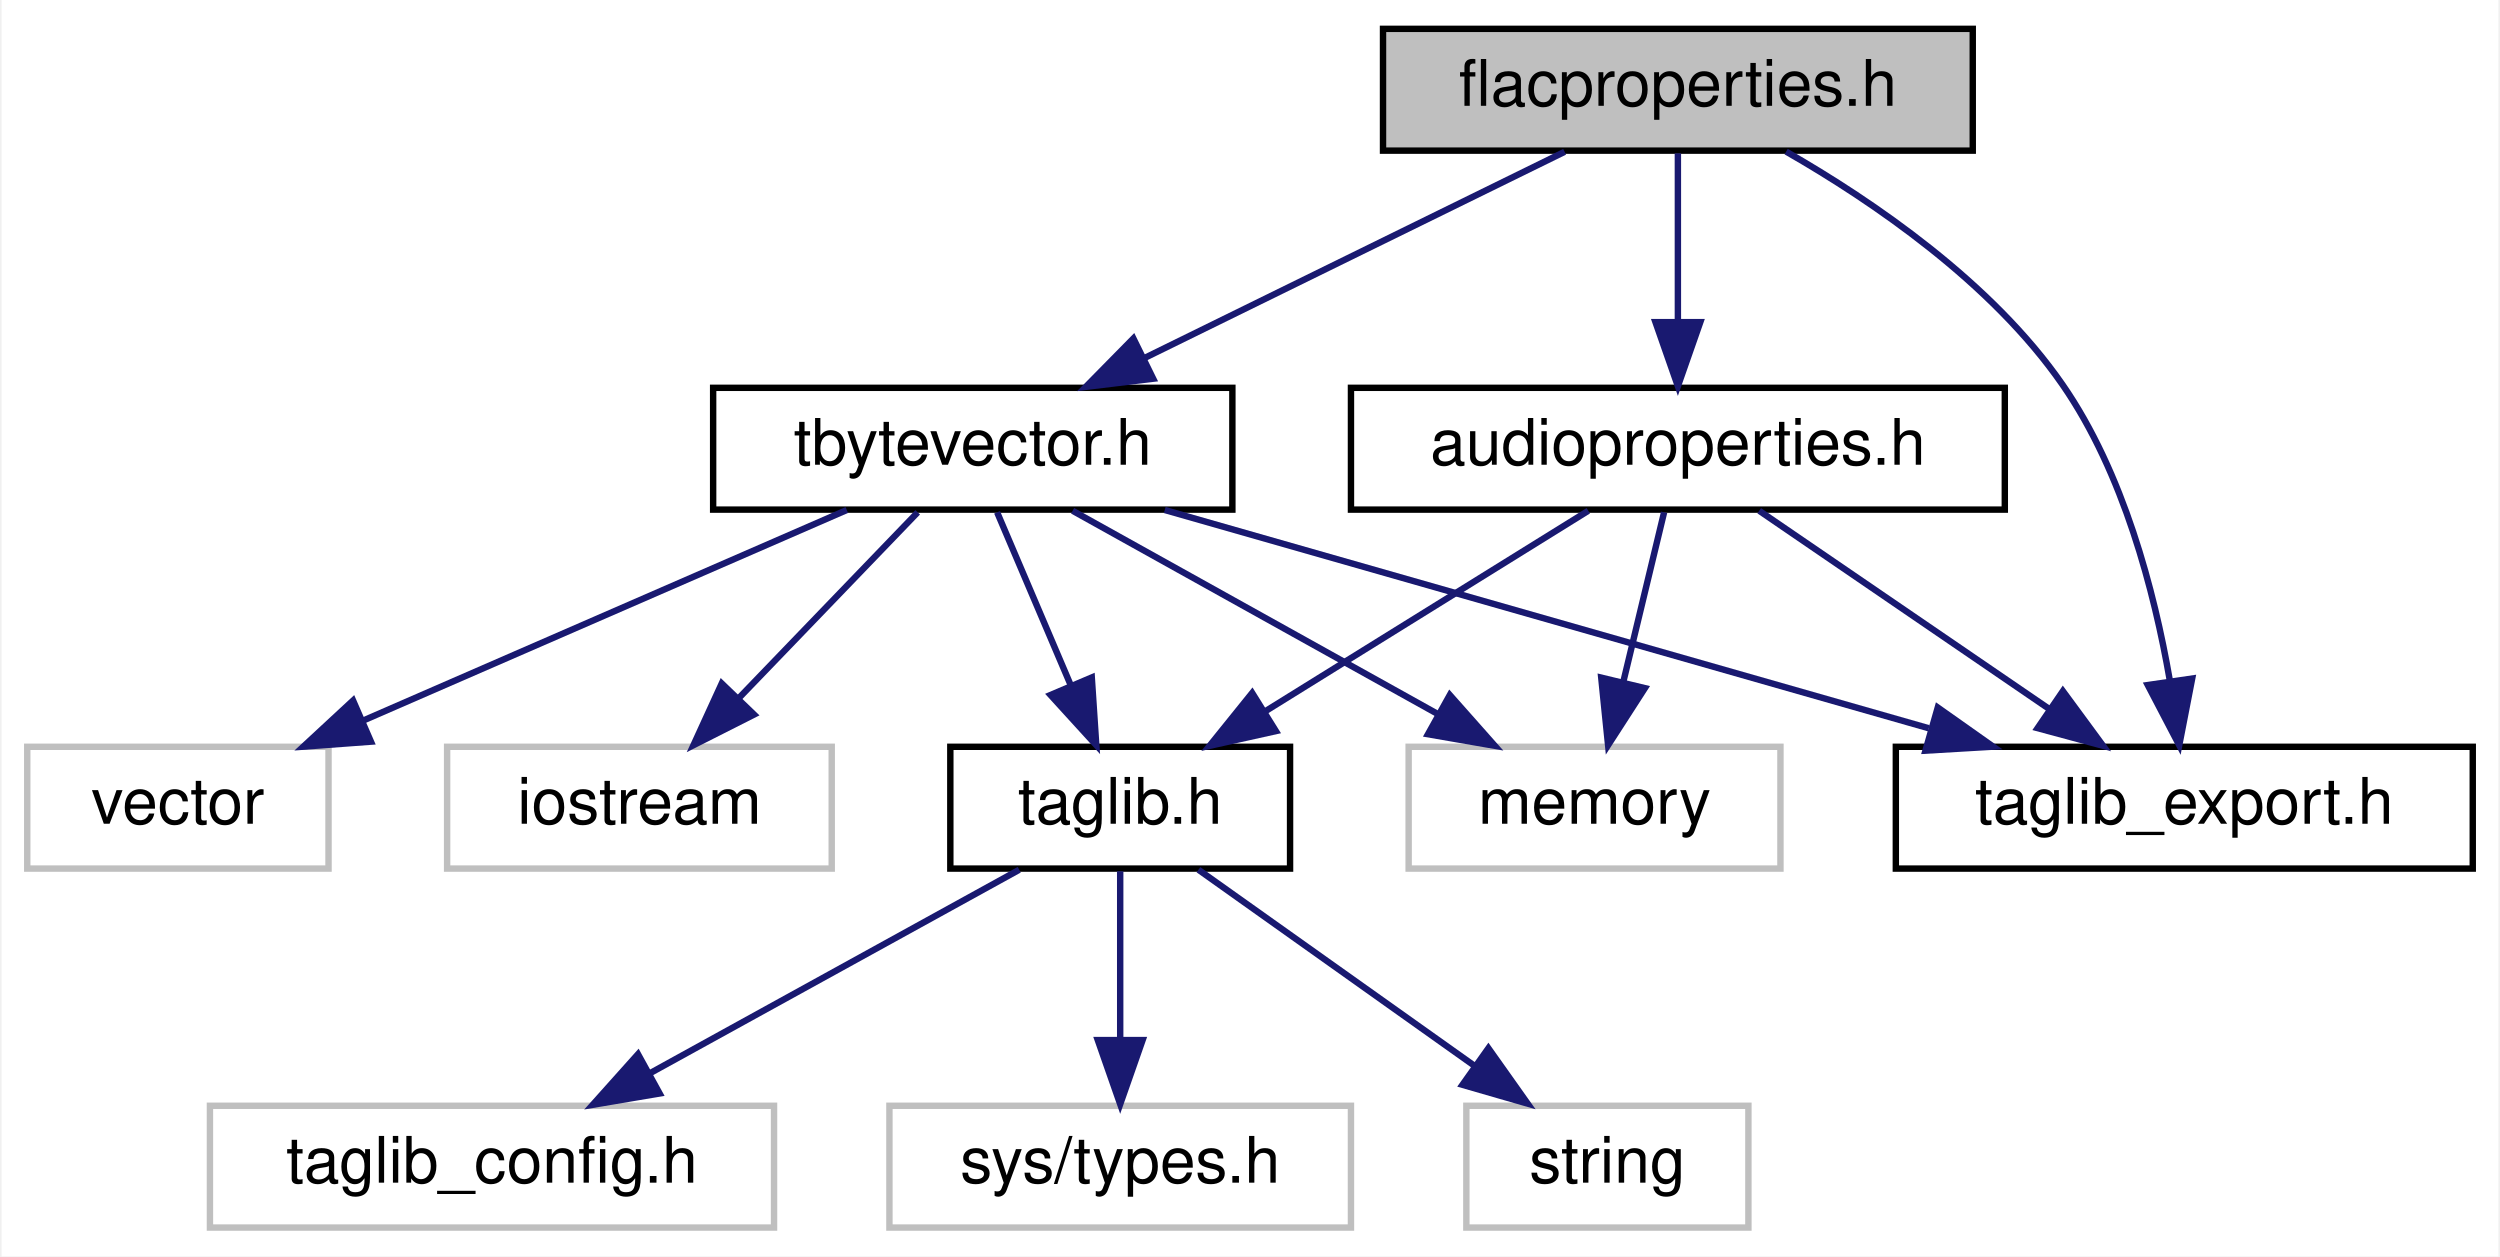
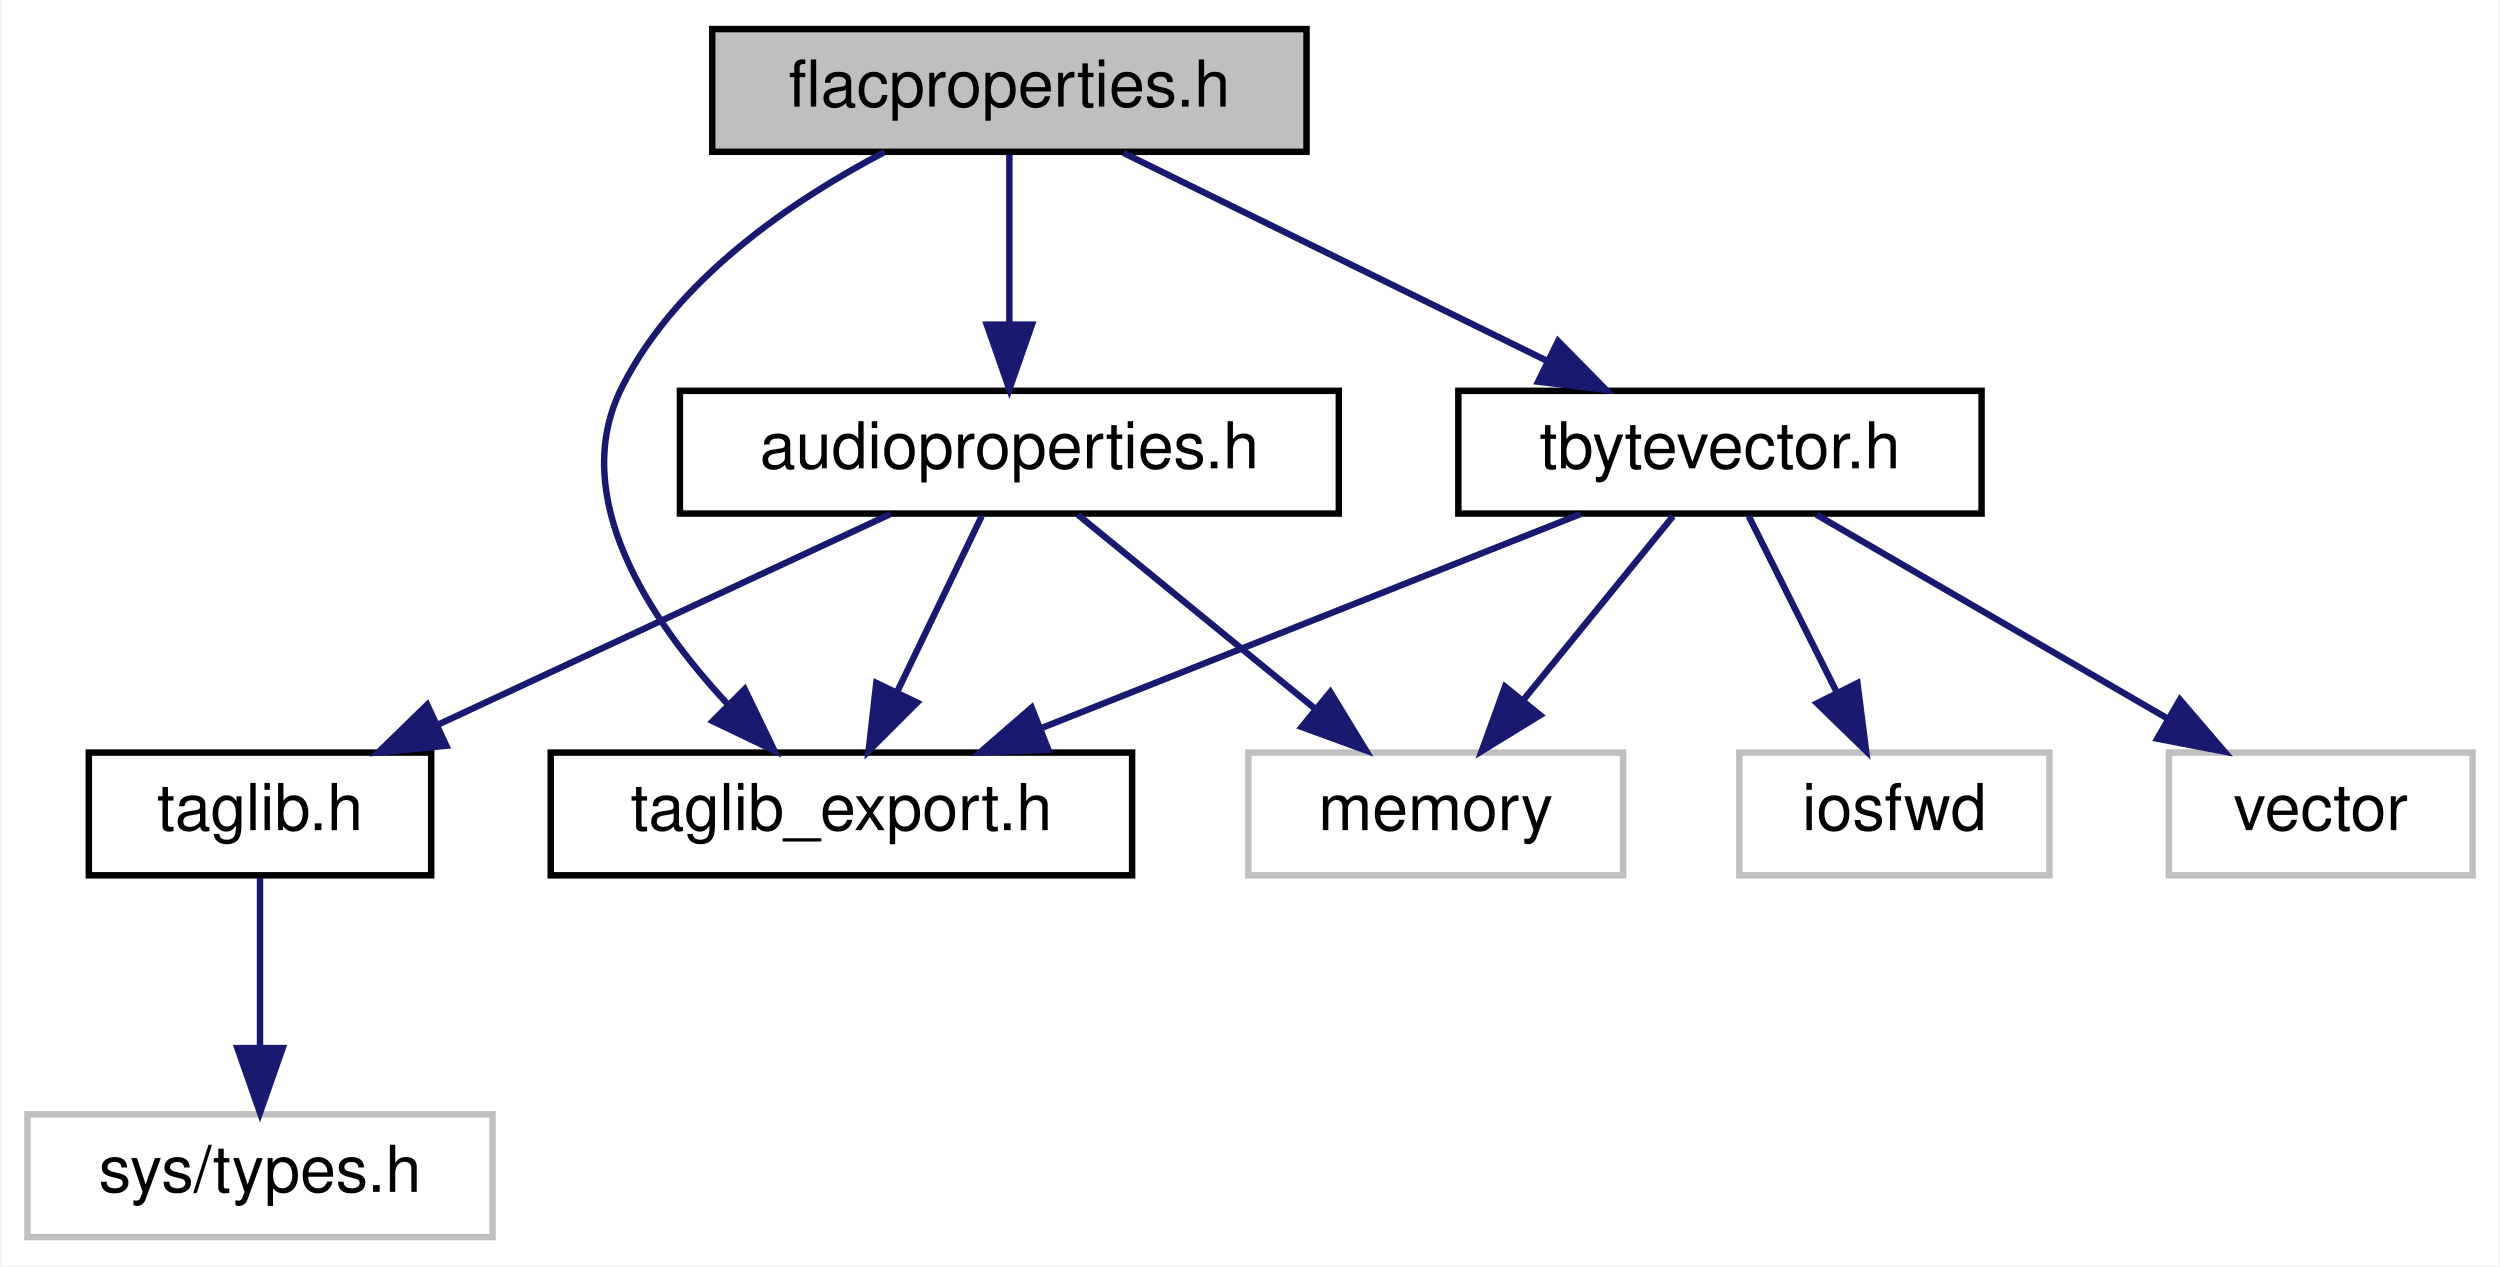
- <svg xmlns="http://www.w3.org/2000/svg" xmlns:xlink="http://www.w3.org/1999/xlink" width="390pt" height="196pt" viewBox="0.00 0.00 389.50 196.00">
+ <svg xmlns="http://www.w3.org/2000/svg" xmlns:xlink="http://www.w3.org/1999/xlink" width="387pt" height="196pt" viewBox="0.00 0.00 386.50 196.00">
  <g id="graph0" class="graph" transform="scale(1 1) rotate(0) translate(4 192)">
-     <polygon fill="white" stroke="transparent" points="-4,4 -4,-192 385.5,-192 385.5,4 -4,4" />
+     <polygon fill="white" stroke="transparent" points="-4,4 -4,-192 382.5,-192 382.5,4 -4,4" />
    <g id="node1" class="node">
      <g id="a_node1">
        <a xlink:title=" ">
-           <polygon fill="#bfbfbf" stroke="black" points="211.5,-168.5 211.5,-187.5 303.5,-187.5 303.5,-168.5 211.5,-168.5" />
-           <text text-anchor="middle" x="257.5" y="-175.5" font-family="Helvetica,sans-Serif" font-size="10.00">flacproperties.h</text>
+           <polygon fill="#bfbfbf" stroke="black" points="106,-168.5 106,-187.5 198,-187.5 198,-168.5 106,-168.5" />
+           <text text-anchor="middle" x="152" y="-175.5" font-family="Helvetica,sans-Serif" font-size="10.00">flacproperties.h</text>
        </a>
      </g>
    </g>
    <g id="node2" class="node">
      <g id="a_node2">
        <a xlink:href="tbytevector_8h.html" target="_top" xlink:title=" ">
-           <polygon fill="white" stroke="black" points="107,-112.5 107,-131.5 188,-131.5 188,-112.5 107,-112.5" />
-           <text text-anchor="middle" x="147.5" y="-119.5" font-family="Helvetica,sans-Serif" font-size="10.00">tbytevector.h</text>
+           <polygon fill="white" stroke="black" points="221.5,-112.5 221.5,-131.5 302.5,-131.5 302.5,-112.5 221.5,-112.5" />
+           <text text-anchor="middle" x="262" y="-119.5" font-family="Helvetica,sans-Serif" font-size="10.00">tbytevector.h</text>
        </a>
      </g>
    </g>
    <g id="edge1" class="edge">
-       <path fill="none" stroke="midnightblue" d="M239.83,-168.32C222.11,-159.62 194.6,-146.12 174.21,-136.11" />
-       <polygon fill="midnightblue" stroke="midnightblue" points="175.65,-132.92 165.13,-131.65 172.56,-139.2 175.65,-132.92" />
+       <path fill="none" stroke="midnightblue" d="M169.67,-168.32C187.39,-159.62 214.9,-146.12 235.29,-136.11" />
+       <polygon fill="midnightblue" stroke="midnightblue" points="236.94,-139.2 244.37,-131.65 233.85,-132.92 236.94,-139.2" />
    </g>
-     <g id="node10" class="node">
-       <g id="a_node10">
+     <g id="node6" class="node">
+       <g id="a_node6">
        <a xlink:href="taglib__export_8h.html" target="_top" xlink:title=" ">
-           <polygon fill="white" stroke="black" points="291.5,-56.5 291.5,-75.5 381.5,-75.5 381.5,-56.5 291.5,-56.5" />
-           <text text-anchor="middle" x="336.5" y="-63.5" font-family="Helvetica,sans-Serif" font-size="10.00">taglib_export.h</text>
+           <polygon fill="white" stroke="black" points="81,-56.5 81,-75.5 171,-75.5 171,-56.5 81,-56.5" />
+           <text text-anchor="middle" x="126" y="-63.5" font-family="Helvetica,sans-Serif" font-size="10.00">taglib_export.h</text>
+         </a>
+       </g>
+     </g>
+     <g id="edge6" class="edge">
+       <path fill="none" stroke="midnightblue" d="M132.7,-168.48C118.57,-161.08 100.44,-148.89 92,-132 83.6,-115.21 96.15,-96.2 108.3,-83.1" />
+       <polygon fill="midnightblue" stroke="midnightblue" points="111.03,-85.32 115.63,-75.78 106.08,-80.37 111.03,-85.32" />
+     </g>
+     <g id="node7" class="node">
+       <g id="a_node7">
+         <a xlink:href="audioproperties_8h.html" target="_top" xlink:title=" ">
+           <polygon fill="white" stroke="black" points="101,-112.5 101,-131.5 203,-131.5 203,-112.5 101,-112.5" />
+           <text text-anchor="middle" x="152" y="-119.5" font-family="Helvetica,sans-Serif" font-size="10.00">audioproperties.h</text>
+         </a>
+       </g>
+     </g>
+     <g id="edge7" class="edge">
+       <path fill="none" stroke="midnightblue" d="M152,-168.08C152,-161.01 152,-150.86 152,-141.99" />
+       <polygon fill="midnightblue" stroke="midnightblue" points="155.5,-141.75 152,-131.75 148.5,-141.75 155.5,-141.75" />
+     </g>
+     <g id="node3" class="node">
+       <g id="a_node3">
+         <a xlink:title=" ">
+           <polygon fill="white" stroke="#bfbfbf" points="189,-56.5 189,-75.5 247,-75.5 247,-56.5 189,-56.5" />
+           <text text-anchor="middle" x="218" y="-63.5" font-family="Helvetica,sans-Serif" font-size="10.00">memory</text>
+         </a>
+       </g>
+     </g>
+     <g id="edge2" class="edge">
+       <path fill="none" stroke="midnightblue" d="M254.73,-112.08C248.46,-104.38 239.21,-93.03 231.57,-83.65" />
+       <polygon fill="midnightblue" stroke="midnightblue" points="234.16,-81.29 225.13,-75.75 228.73,-85.71 234.16,-81.29" />
+     </g>
+     <g id="node4" class="node">
+       <g id="a_node4">
+         <a xlink:title=" ">
+           <polygon fill="white" stroke="#bfbfbf" points="331.5,-56.5 331.5,-75.5 378.5,-75.5 378.5,-56.5 331.5,-56.5" />
+           <text text-anchor="middle" x="355" y="-63.5" font-family="Helvetica,sans-Serif" font-size="10.00">vector</text>
+         </a>
+       </g>
+     </g>
+     <g id="edge3" class="edge">
+       <path fill="none" stroke="midnightblue" d="M276.94,-112.32C291.59,-103.82 314.13,-90.73 331.24,-80.8" />
+       <polygon fill="midnightblue" stroke="midnightblue" points="333.2,-83.7 340.1,-75.65 329.69,-77.65 333.2,-83.7" />
+     </g>
+     <g id="node5" class="node">
+       <g id="a_node5">
+         <a xlink:title=" ">
+           <polygon fill="white" stroke="#bfbfbf" points="265,-56.5 265,-75.5 313,-75.5 313,-56.5 265,-56.5" />
+           <text text-anchor="middle" x="289" y="-63.5" font-family="Helvetica,sans-Serif" font-size="10.00">iosfwd</text>
+         </a>
+       </g>
+     </g>
+     <g id="edge4" class="edge">
+       <path fill="none" stroke="midnightblue" d="M266.46,-112.08C270.15,-104.69 275.52,-93.95 280.09,-84.81" />
+       <polygon fill="midnightblue" stroke="midnightblue" points="283.28,-86.26 284.62,-75.75 277.02,-83.13 283.28,-86.26" />
+     </g>
+     <g id="edge5" class="edge">
+       <path fill="none" stroke="midnightblue" d="M240.45,-112.44C217.97,-103.52 182.51,-89.44 157.02,-79.32" />
+       <polygon fill="midnightblue" stroke="midnightblue" points="158.03,-75.95 147.45,-75.52 155.45,-82.46 158.03,-75.95" />
+     </g>
+     <g id="edge8" class="edge">
+       <path fill="none" stroke="midnightblue" d="M162.6,-112.32C172.46,-104.26 187.35,-92.08 199.22,-82.37" />
+       <polygon fill="midnightblue" stroke="midnightblue" points="201.68,-84.88 207.2,-75.83 197.25,-79.46 201.68,-84.88" />
+     </g>
+     <g id="edge11" class="edge">
+       <path fill="none" stroke="midnightblue" d="M147.71,-112.08C144.15,-104.69 138.98,-93.95 134.58,-84.81" />
+       <polygon fill="midnightblue" stroke="midnightblue" points="137.71,-83.24 130.21,-75.75 131.4,-86.28 137.71,-83.24" />
+     </g>
+     <g id="node8" class="node">
+       <g id="a_node8">
+         <a xlink:href="taglib_8h.html" target="_top" xlink:title=" ">
+           <polygon fill="white" stroke="black" points="9.5,-56.5 9.5,-75.5 62.5,-75.5 62.5,-56.5 9.5,-56.5" />
+           <text text-anchor="middle" x="36" y="-63.5" font-family="Helvetica,sans-Serif" font-size="10.00">taglib.h</text>
+         </a>
+       </g>
+     </g>
+     <g id="edge9" class="edge">
+       <path fill="none" stroke="midnightblue" d="M133.62,-112.44C114.78,-103.68 85.27,-89.94 63.62,-79.86" />
+       <polygon fill="midnightblue" stroke="midnightblue" points="64.84,-76.56 54.29,-75.52 61.88,-82.91 64.84,-76.56" />
+     </g>
+     <g id="node9" class="node">
+       <g id="a_node9">
+         <a xlink:title=" ">
+           <polygon fill="white" stroke="#bfbfbf" points="0,-0.5 0,-19.5 72,-19.5 72,-0.5 0,-0.5" />
+           <text text-anchor="middle" x="36" y="-7.5" font-family="Helvetica,sans-Serif" font-size="10.00">sys/types.h</text>
        </a>
      </g>
    </g>
    <g id="edge10" class="edge">
-       <path fill="none" stroke="midnightblue" d="M274.39,-168.35C287.94,-160.58 306.45,-147.95 317.5,-132 327.02,-118.26 331.83,-99.73 334.22,-85.97" />
-       <polygon fill="midnightblue" stroke="midnightblue" points="337.73,-86.15 335.71,-75.74 330.8,-85.13 337.73,-86.15" />
-     </g>
-     <g id="node11" class="node">
-       <g id="a_node11">
-         <a xlink:href="audioproperties_8h.html" target="_top" xlink:title=" ">
-           <polygon fill="white" stroke="black" points="206.5,-112.5 206.5,-131.5 308.5,-131.5 308.5,-112.5 206.5,-112.5" />
-           <text text-anchor="middle" x="257.5" y="-119.5" font-family="Helvetica,sans-Serif" font-size="10.00">audioproperties.h</text>
-         </a>
-       </g>
-     </g>
-     <g id="edge11" class="edge">
-       <path fill="none" stroke="midnightblue" d="M257.5,-168.08C257.5,-161.01 257.5,-150.86 257.5,-141.99" />
-       <polygon fill="midnightblue" stroke="midnightblue" points="261,-141.75 257.5,-131.75 254,-141.75 261,-141.75" />
-     </g>
-     <g id="node3" class="node">
-       <g id="a_node3">
-         <a xlink:title=" ">
-           <polygon fill="white" stroke="#bfbfbf" points="65.5,-56.5 65.5,-75.5 125.5,-75.5 125.5,-56.5 65.5,-56.5" />
-           <text text-anchor="middle" x="95.5" y="-63.5" font-family="Helvetica,sans-Serif" font-size="10.00">iostream</text>
-         </a>
-       </g>
-     </g>
-     <g id="edge2" class="edge">
-       <path fill="none" stroke="midnightblue" d="M138.91,-112.08C131.34,-104.22 120.12,-92.57 110.99,-83.08" />
-       <polygon fill="midnightblue" stroke="midnightblue" points="113.38,-80.53 103.93,-75.75 108.34,-85.38 113.38,-80.53" />
-     </g>
-     <g id="node4" class="node">
-       <g id="a_node4">
-         <a xlink:title=" ">
-           <polygon fill="white" stroke="#bfbfbf" points="215.5,-56.5 215.5,-75.5 273.5,-75.5 273.5,-56.5 215.5,-56.5" />
-           <text text-anchor="middle" x="244.5" y="-63.5" font-family="Helvetica,sans-Serif" font-size="10.00">memory</text>
-         </a>
-       </g>
-     </g>
-     <g id="edge3" class="edge">
-       <path fill="none" stroke="midnightblue" d="M163.08,-112.32C178.5,-103.74 202.31,-90.49 220.21,-80.52" />
-       <polygon fill="midnightblue" stroke="midnightblue" points="221.92,-83.58 228.95,-75.65 218.51,-77.46 221.92,-83.58" />
-     </g>
-     <g id="node5" class="node">
-       <g id="a_node5">
-         <a xlink:title=" ">
-           <polygon fill="white" stroke="#bfbfbf" points="0,-56.5 0,-75.5 47,-75.5 47,-56.5 0,-56.5" />
-           <text text-anchor="middle" x="23.5" y="-63.5" font-family="Helvetica,sans-Serif" font-size="10.00">vector</text>
-         </a>
-       </g>
-     </g>
-     <g id="edge4" class="edge">
-       <path fill="none" stroke="midnightblue" d="M127.85,-112.44C107.54,-103.6 75.6,-89.69 52.4,-79.59" />
-       <polygon fill="midnightblue" stroke="midnightblue" points="53.62,-76.3 43.06,-75.52 50.83,-82.72 53.62,-76.3" />
-     </g>
-     <g id="node6" class="node">
-       <g id="a_node6">
-         <a xlink:href="taglib_8h.html" target="_top" xlink:title=" ">
-           <polygon fill="white" stroke="black" points="144,-56.5 144,-75.5 197,-75.5 197,-56.5 144,-56.5" />
-           <text text-anchor="middle" x="170.5" y="-63.5" font-family="Helvetica,sans-Serif" font-size="10.00">taglib.h</text>
-         </a>
-       </g>
-     </g>
-     <g id="edge5" class="edge">
-       <path fill="none" stroke="midnightblue" d="M151.3,-112.08C154.41,-104.77 158.92,-94.18 162.79,-85.1" />
-       <polygon fill="midnightblue" stroke="midnightblue" points="166.07,-86.32 166.77,-75.75 159.63,-83.58 166.07,-86.32" />
-     </g>
-     <g id="edge9" class="edge">
-       <path fill="none" stroke="midnightblue" d="M177.45,-112.44C209.66,-103.24 261.03,-88.56 296.64,-78.39" />
-       <polygon fill="midnightblue" stroke="midnightblue" points="298.04,-81.63 306.69,-75.52 296.12,-74.9 298.04,-81.63" />
-     </g>
-     <g id="node7" class="node">
-       <g id="a_node7">
-         <a xlink:title=" ">
-           <polygon fill="white" stroke="#bfbfbf" points="28.5,-0.5 28.5,-19.5 116.5,-19.5 116.5,-0.5 28.5,-0.5" />
-           <text text-anchor="middle" x="72.5" y="-7.5" font-family="Helvetica,sans-Serif" font-size="10.00">taglib_config.h</text>
-         </a>
-       </g>
-     </g>
-     <g id="edge6" class="edge">
-       <path fill="none" stroke="midnightblue" d="M154.75,-56.32C139.18,-47.74 115.12,-34.49 97.04,-24.52" />
-       <polygon fill="midnightblue" stroke="midnightblue" points="98.65,-21.42 88.21,-19.65 95.28,-27.55 98.65,-21.42" />
-     </g>
-     <g id="node8" class="node">
-       <g id="a_node8">
-         <a xlink:title=" ">
-           <polygon fill="white" stroke="#bfbfbf" points="134.5,-0.5 134.5,-19.5 206.5,-19.5 206.5,-0.5 134.5,-0.5" />
-           <text text-anchor="middle" x="170.5" y="-7.5" font-family="Helvetica,sans-Serif" font-size="10.00">sys/types.h</text>
-         </a>
-       </g>
-     </g>
-     <g id="edge7" class="edge">
-       <path fill="none" stroke="midnightblue" d="M170.5,-56.08C170.5,-49.01 170.5,-38.86 170.5,-29.99" />
-       <polygon fill="midnightblue" stroke="midnightblue" points="174,-29.75 170.5,-19.75 167,-29.75 174,-29.75" />
-     </g>
-     <g id="node9" class="node">
-       <g id="a_node9">
-         <a xlink:title=" ">
-           <polygon fill="white" stroke="#bfbfbf" points="224.5,-0.5 224.5,-19.5 268.5,-19.5 268.5,-0.5 224.5,-0.5" />
-           <text text-anchor="middle" x="246.5" y="-7.5" font-family="Helvetica,sans-Serif" font-size="10.00">string</text>
-         </a>
-       </g>
-     </g>
-     <g id="edge8" class="edge">
-       <path fill="none" stroke="midnightblue" d="M182.71,-56.32C194.28,-48.11 211.88,-35.6 225.66,-25.81" />
-       <polygon fill="midnightblue" stroke="midnightblue" points="227.94,-28.48 234.07,-19.83 223.89,-22.77 227.94,-28.48" />
-     </g>
-     <g id="edge12" class="edge">
-       <path fill="none" stroke="midnightblue" d="M255.35,-112.08C253.63,-104.93 251.15,-94.64 249,-85.69" />
-       <polygon fill="midnightblue" stroke="midnightblue" points="252.35,-84.65 246.61,-75.75 245.54,-86.29 252.35,-84.65" />
-     </g>
-     <g id="edge13" class="edge">
-       <path fill="none" stroke="midnightblue" d="M243.52,-112.32C229.95,-103.9 209.12,-90.97 193.18,-81.07" />
-       <polygon fill="midnightblue" stroke="midnightblue" points="194.79,-77.95 184.44,-75.65 191.09,-83.9 194.79,-77.95" />
-     </g>
-     <g id="edge14" class="edge">
-       <path fill="none" stroke="midnightblue" d="M270.19,-112.32C282.4,-103.98 301.08,-91.21 315.5,-81.35" />
-       <polygon fill="midnightblue" stroke="midnightblue" points="317.56,-84.19 323.84,-75.65 313.61,-78.41 317.56,-84.19" />
+       <path fill="none" stroke="midnightblue" d="M36,-56.08C36,-49.01 36,-38.86 36,-29.99" />
+       <polygon fill="midnightblue" stroke="midnightblue" points="39.5,-29.75 36,-19.75 32.5,-29.75 39.5,-29.75" />
    </g>
  </g>
</svg>
